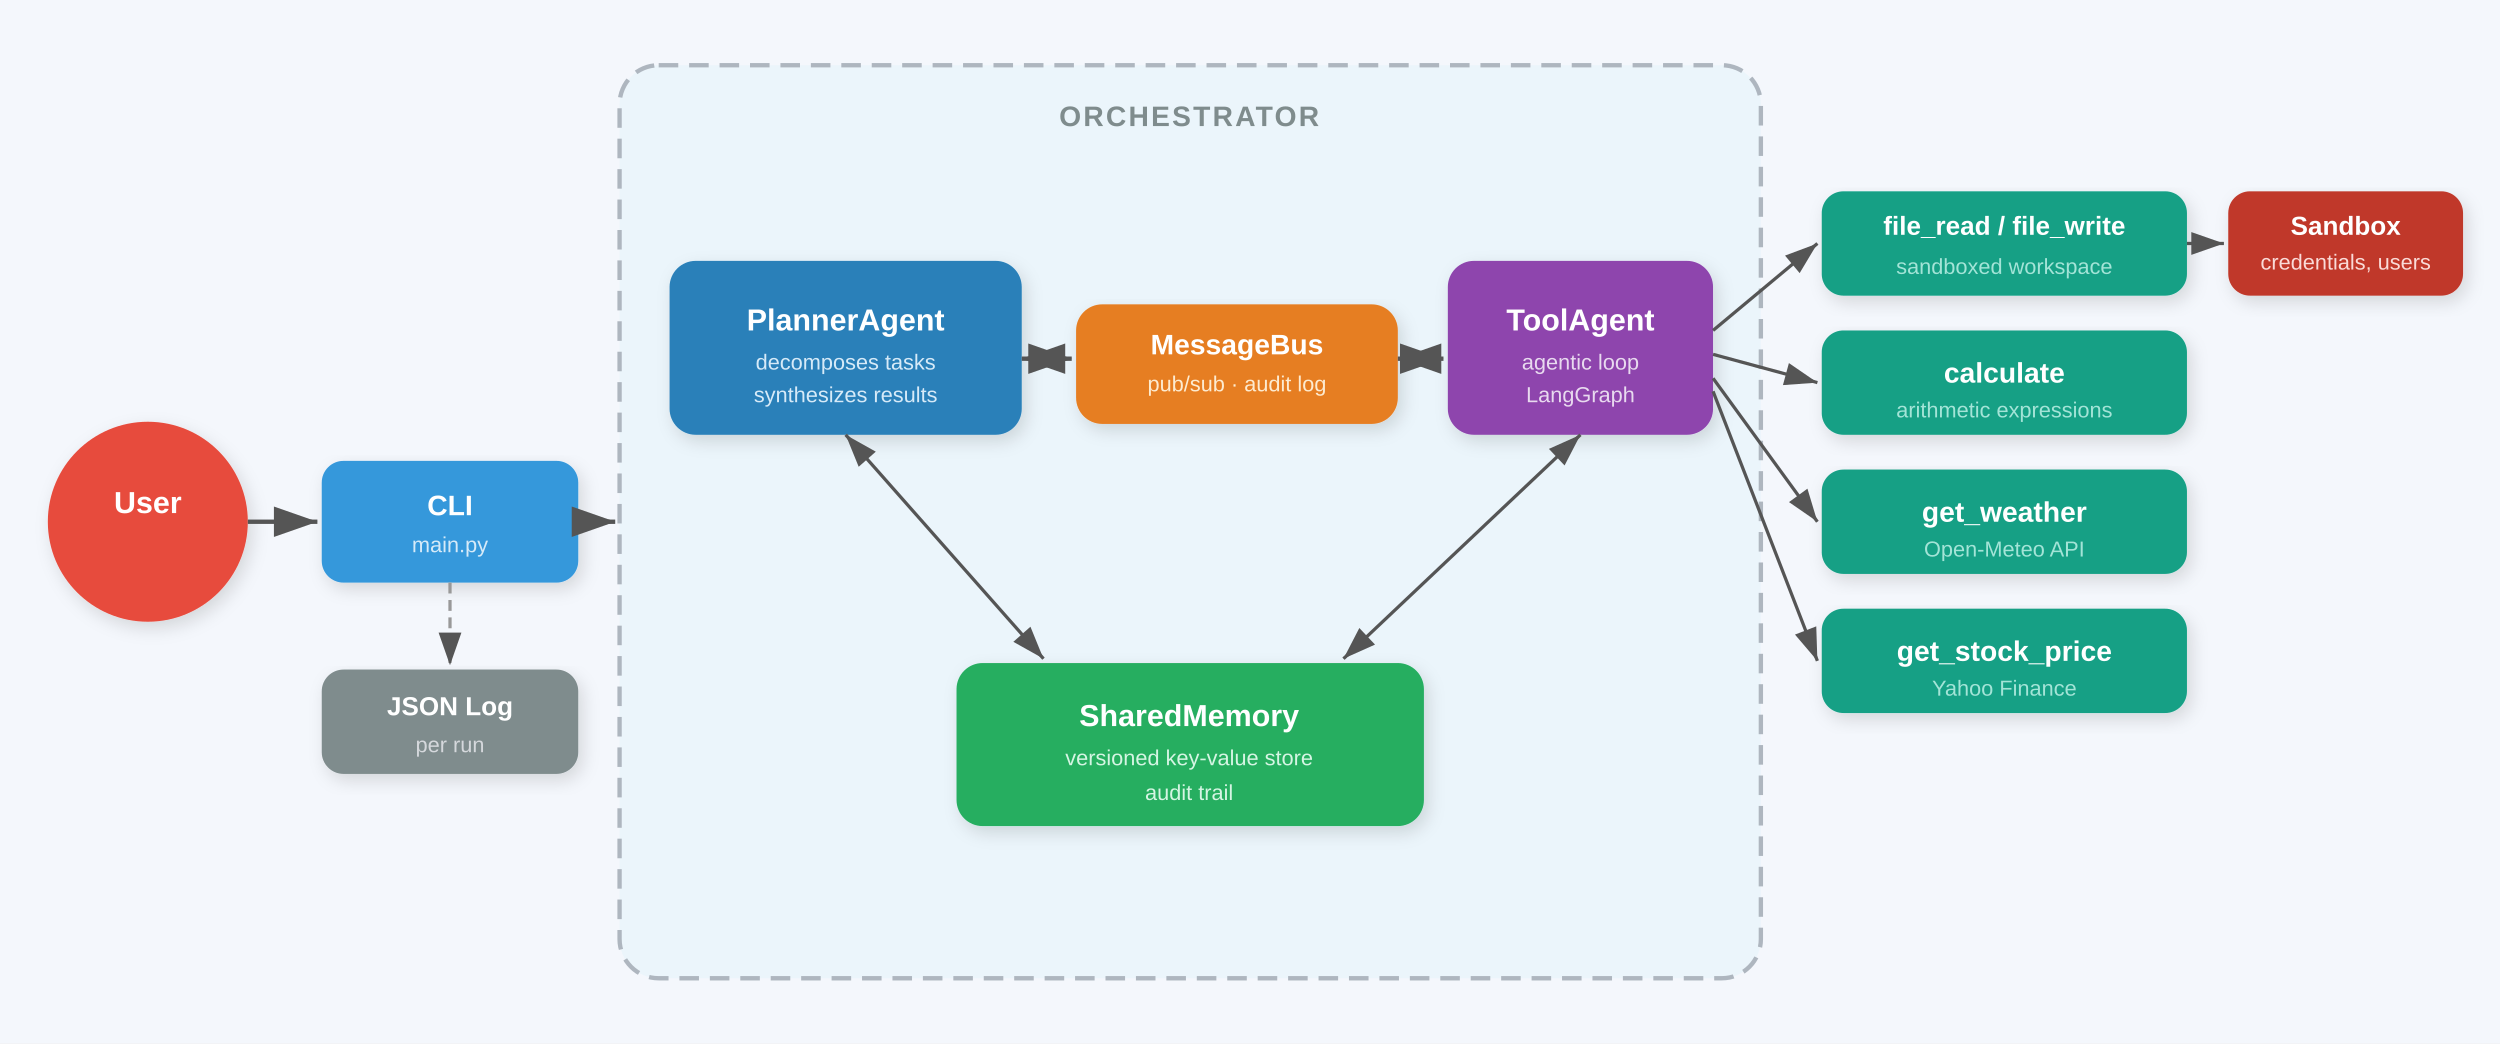
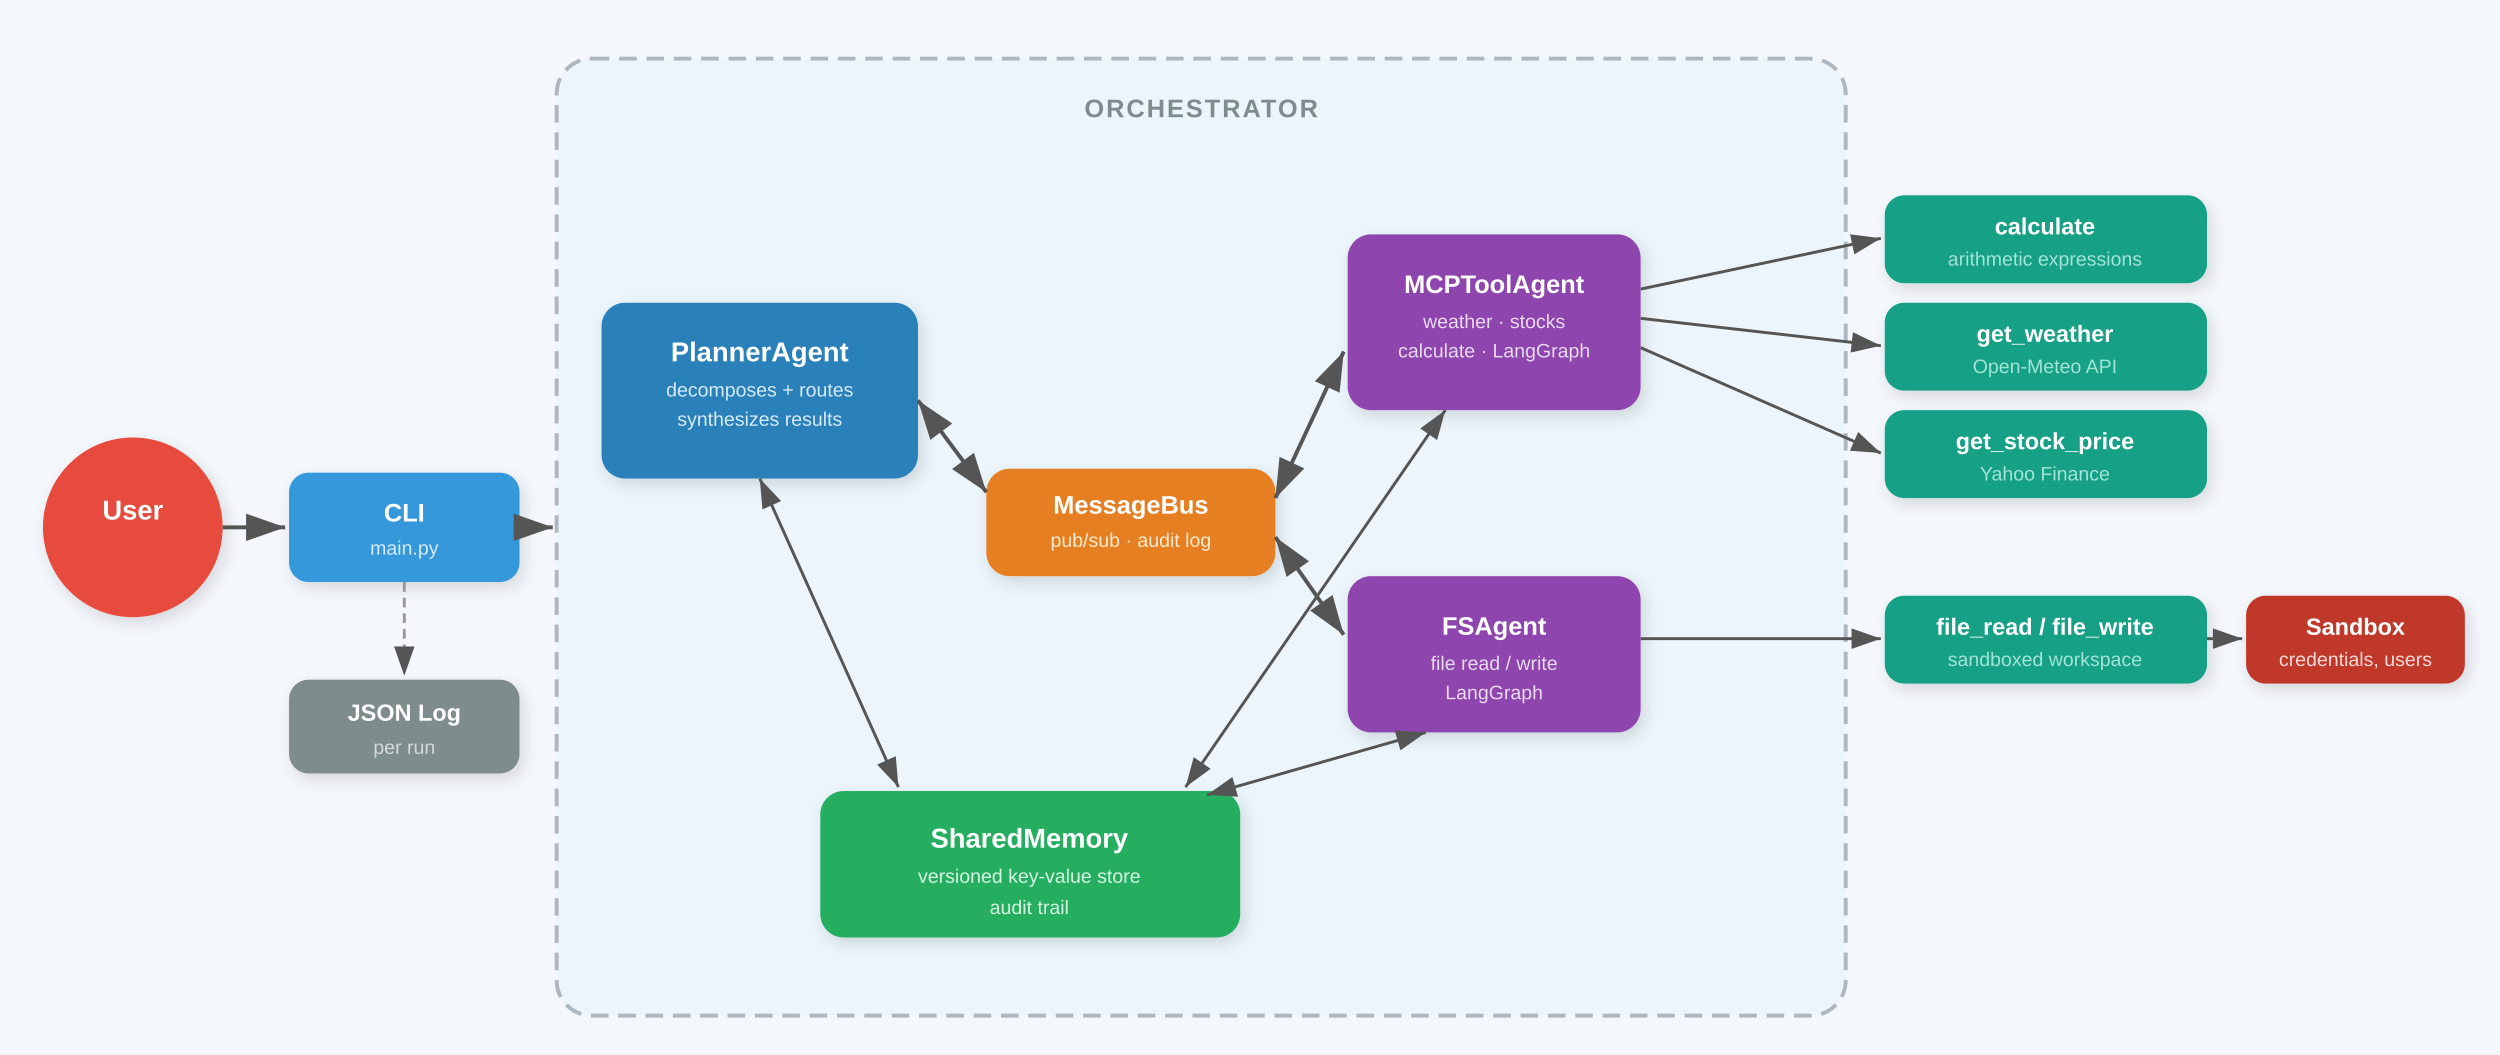
- <svg xmlns="http://www.w3.org/2000/svg" width="1150" height="480" font-family="Arial, sans-serif">
+ <svg xmlns="http://www.w3.org/2000/svg" width="1280" height="540" font-family="Arial, sans-serif">
  <defs>
    <marker id="arr" markerWidth="10" markerHeight="7" refX="10" refY="3.5" orient="auto">
      <polygon points="0 0, 10 3.5, 0 7" fill="#555" />
    </marker>
    <marker id="arr-rev" markerWidth="10" markerHeight="7" refX="0" refY="3.5" orient="auto">
      <polygon points="10 0, 0 3.5, 10 7" fill="#555" />
    </marker>
    <filter id="shadow" x="-10%" y="-10%" width="120%" height="130%">
      <feDropShadow dx="2" dy="3" stdDeviation="4" flood-color="#00000022" />
    </filter>
  </defs>
-   <rect width="1150" height="480" fill="#F4F7FC" />
-   <rect x="285" y="30" width="525" height="420" rx="18" fill="#EBF5FB" stroke="#AEB6BF" stroke-width="2" stroke-dasharray="9,5" />
-   <text x="547" y="58" text-anchor="middle" font-size="13" fill="#7F8C8D" font-weight="bold" letter-spacing="1">ORCHESTRATOR</text>
-   <circle cx="68" cy="240" r="46" fill="#E74C3C" filter="url(#shadow)" />
-   <text x="68" y="236" text-anchor="middle" font-size="14" fill="white" font-weight="bold">User</text>
-   <rect x="148" y="212" width="118" height="56" rx="10" fill="#3498DB" filter="url(#shadow)" />
-   <text x="207" y="237" text-anchor="middle" font-size="13" fill="white" font-weight="bold">CLI</text>
-   <text x="207" y="254" text-anchor="middle" font-size="10" fill="#D6EAF8">main.py</text>
-   <rect x="148" y="308" width="118" height="48" rx="10" fill="#7F8C8D" filter="url(#shadow)" />
-   <text x="207" y="329" text-anchor="middle" font-size="12" fill="white" font-weight="bold">JSON Log</text>
-   <text x="207" y="346" text-anchor="middle" font-size="10" fill="#D5D8DC">per run</text>
-   <rect x="308" y="120" width="162" height="80" rx="12" fill="#2980B9" filter="url(#shadow)" />
-   <text x="389" y="152" text-anchor="middle" font-size="14" fill="white" font-weight="bold">PlannerAgent</text>
-   <text x="389" y="170" text-anchor="middle" font-size="10" fill="#D6EAF8">decomposes tasks</text>
-   <text x="389" y="185" text-anchor="middle" font-size="10" fill="#D6EAF8">synthesizes results</text>
-   <rect x="495" y="140" width="148" height="55" rx="12" fill="#E67E22" filter="url(#shadow)" />
-   <text x="569" y="163" text-anchor="middle" font-size="13" fill="white" font-weight="bold">MessageBus</text>
-   <text x="569" y="180" text-anchor="middle" font-size="10" fill="#FDEBD0">pub/sub · audit log</text>
-   <rect x="666" y="120" width="122" height="80" rx="12" fill="#8E44AD" filter="url(#shadow)" />
-   <text x="727" y="152" text-anchor="middle" font-size="14" fill="white" font-weight="bold">ToolAgent</text>
-   <text x="727" y="170" text-anchor="middle" font-size="10" fill="#E8DAEF">agentic loop</text>
-   <text x="727" y="185" text-anchor="middle" font-size="10" fill="#E8DAEF">LangGraph</text>
-   <rect x="440" y="305" width="215" height="75" rx="12" fill="#27AE60" filter="url(#shadow)" />
-   <text x="547" y="334" text-anchor="middle" font-size="14" fill="white" font-weight="bold">SharedMemory</text>
-   <text x="547" y="352" text-anchor="middle" font-size="10" fill="#D5F5E3">versioned key-value store</text>
-   <text x="547" y="368" text-anchor="middle" font-size="10" fill="#D5F5E3">audit trail</text>
-   <rect x="838" y="88" width="168" height="48" rx="10" fill="#16A085" filter="url(#shadow)" />
-   <text x="922" y="108" text-anchor="middle" font-size="12" fill="white" font-weight="bold">file_read / file_write</text>
-   <text x="922" y="126" text-anchor="middle" font-size="10" fill="#A3E4D7">sandboxed workspace</text>
-   <rect x="838" y="152" width="168" height="48" rx="10" fill="#16A085" filter="url(#shadow)" />
-   <text x="922" y="176" text-anchor="middle" font-size="13" fill="white" font-weight="bold">calculate</text>
-   <text x="922" y="192" text-anchor="middle" font-size="10" fill="#A3E4D7">arithmetic expressions</text>
-   <rect x="838" y="216" width="168" height="48" rx="10" fill="#16A085" filter="url(#shadow)" />
-   <text x="922" y="240" text-anchor="middle" font-size="13" fill="white" font-weight="bold">get_weather</text>
-   <text x="922" y="256" text-anchor="middle" font-size="10" fill="#A3E4D7">Open-Meteo API</text>
-   <rect x="838" y="280" width="168" height="48" rx="10" fill="#16A085" filter="url(#shadow)" />
-   <text x="922" y="304" text-anchor="middle" font-size="13" fill="white" font-weight="bold">get_stock_price</text>
-   <text x="922" y="320" text-anchor="middle" font-size="10" fill="#A3E4D7">Yahoo Finance</text>
-   <rect x="1025" y="88" width="108" height="48" rx="10" fill="#C0392B" filter="url(#shadow)" />
-   <text x="1079" y="108" text-anchor="middle" font-size="12" fill="white" font-weight="bold">Sandbox</text>
-   <text x="1079" y="124" text-anchor="middle" font-size="10" fill="#FADBD8">credentials, users</text>
-   <line x1="114" y1="240" x2="146" y2="240" stroke="#555" stroke-width="2" marker-end="url(#arr)" />
-   <line x1="266" y1="240" x2="283" y2="240" stroke="#555" stroke-width="2" marker-end="url(#arr)" />
-   <line x1="207" y1="268" x2="207" y2="306" stroke="#999" stroke-width="1.5" stroke-dasharray="5,3" marker-end="url(#arr)" />
-   <line x1="470" y1="165" x2="493" y2="165" stroke="#555" stroke-width="2" marker-start="url(#arr-rev)" marker-end="url(#arr)" />
-   <line x1="643" y1="165" x2="664" y2="165" stroke="#555" stroke-width="2" marker-start="url(#arr-rev)" marker-end="url(#arr)" />
-   <line x1="389" y1="200" x2="480" y2="303" stroke="#555" stroke-width="1.5" marker-start="url(#arr-rev)" marker-end="url(#arr)" />
-   <line x1="727" y1="200" x2="618" y2="303" stroke="#555" stroke-width="1.5" marker-start="url(#arr-rev)" marker-end="url(#arr)" />
-   <line x1="788" y1="152" x2="836" y2="112" stroke="#555" stroke-width="1.5" marker-end="url(#arr)" />
-   <line x1="788" y1="163" x2="836" y2="176" stroke="#555" stroke-width="1.5" marker-end="url(#arr)" />
-   <line x1="788" y1="174" x2="836" y2="240" stroke="#555" stroke-width="1.5" marker-end="url(#arr)" />
-   <line x1="788" y1="180" x2="836" y2="304" stroke="#555" stroke-width="1.5" marker-end="url(#arr)" />
-   <line x1="1006" y1="112" x2="1023" y2="112" stroke="#555" stroke-width="1.5" marker-end="url(#arr)" />
+   <rect width="1280" height="540" fill="#F4F7FC" />
+   <rect x="285" y="30" width="660" height="490" rx="18" fill="#EBF5FB" stroke="#AEB6BF" stroke-width="2" stroke-dasharray="9,5" />
+   <text x="615" y="60" text-anchor="middle" font-size="13" fill="#7F8C8D" font-weight="bold" letter-spacing="1">ORCHESTRATOR</text>
+   <circle cx="68" cy="270" r="46" fill="#E74C3C" filter="url(#shadow)" />
+   <text x="68" y="266" text-anchor="middle" font-size="14" fill="white" font-weight="bold">User</text>
+   <rect x="148" y="242" width="118" height="56" rx="10" fill="#3498DB" filter="url(#shadow)" />
+   <text x="207" y="267" text-anchor="middle" font-size="13" fill="white" font-weight="bold">CLI</text>
+   <text x="207" y="284" text-anchor="middle" font-size="10" fill="#D6EAF8">main.py</text>
+   <rect x="148" y="348" width="118" height="48" rx="10" fill="#7F8C8D" filter="url(#shadow)" />
+   <text x="207" y="369" text-anchor="middle" font-size="12" fill="white" font-weight="bold">JSON Log</text>
+   <text x="207" y="386" text-anchor="middle" font-size="10" fill="#D5D8DC">per run</text>
+   <rect x="308" y="155" width="162" height="90" rx="12" fill="#2980B9" filter="url(#shadow)" />
+   <text x="389" y="185" text-anchor="middle" font-size="14" fill="white" font-weight="bold">PlannerAgent</text>
+   <text x="389" y="203" text-anchor="middle" font-size="10" fill="#D6EAF8">decomposes + routes</text>
+   <text x="389" y="218" text-anchor="middle" font-size="10" fill="#D6EAF8">synthesizes results</text>
+   <rect x="505" y="240" width="148" height="55" rx="12" fill="#E67E22" filter="url(#shadow)" />
+   <text x="579" y="263" text-anchor="middle" font-size="13" fill="white" font-weight="bold">MessageBus</text>
+   <text x="579" y="280" text-anchor="middle" font-size="10" fill="#FDEBD0">pub/sub · audit log</text>
+   <rect x="690" y="120" width="150" height="90" rx="12" fill="#8E44AD" filter="url(#shadow)" />
+   <text x="765" y="150" text-anchor="middle" font-size="13" fill="white" font-weight="bold">MCPToolAgent</text>
+   <text x="765" y="168" text-anchor="middle" font-size="10" fill="#E8DAEF">weather · stocks</text>
+   <text x="765" y="183" text-anchor="middle" font-size="10" fill="#E8DAEF">calculate · LangGraph</text>
+   <rect x="690" y="295" width="150" height="80" rx="12" fill="#8E44AD" filter="url(#shadow)" />
+   <text x="765" y="325" text-anchor="middle" font-size="13" fill="white" font-weight="bold">FSAgent</text>
+   <text x="765" y="343" text-anchor="middle" font-size="10" fill="#E8DAEF">file read / write</text>
+   <text x="765" y="358" text-anchor="middle" font-size="10" fill="#E8DAEF">LangGraph</text>
+   <rect x="420" y="405" width="215" height="75" rx="12" fill="#27AE60" filter="url(#shadow)" />
+   <text x="527" y="434" text-anchor="middle" font-size="14" fill="white" font-weight="bold">SharedMemory</text>
+   <text x="527" y="452" text-anchor="middle" font-size="10" fill="#D5F5E3">versioned key-value store</text>
+   <text x="527" y="468" text-anchor="middle" font-size="10" fill="#D5F5E3">audit trail</text>
+   <rect x="965" y="100" width="165" height="45" rx="10" fill="#16A085" filter="url(#shadow)" />
+   <text x="1047" y="120" text-anchor="middle" font-size="12" fill="white" font-weight="bold">calculate</text>
+   <text x="1047" y="136" text-anchor="middle" font-size="10" fill="#A3E4D7">arithmetic expressions</text>
+   <rect x="965" y="155" width="165" height="45" rx="10" fill="#16A085" filter="url(#shadow)" />
+   <text x="1047" y="175" text-anchor="middle" font-size="12" fill="white" font-weight="bold">get_weather</text>
+   <text x="1047" y="191" text-anchor="middle" font-size="10" fill="#A3E4D7">Open-Meteo API</text>
+   <rect x="965" y="210" width="165" height="45" rx="10" fill="#16A085" filter="url(#shadow)" />
+   <text x="1047" y="230" text-anchor="middle" font-size="12" fill="white" font-weight="bold">get_stock_price</text>
+   <text x="1047" y="246" text-anchor="middle" font-size="10" fill="#A3E4D7">Yahoo Finance</text>
+   <rect x="965" y="305" width="165" height="45" rx="10" fill="#16A085" filter="url(#shadow)" />
+   <text x="1047" y="325" text-anchor="middle" font-size="12" fill="white" font-weight="bold">file_read / file_write</text>
+   <text x="1047" y="341" text-anchor="middle" font-size="10" fill="#A3E4D7">sandboxed workspace</text>
+   <rect x="1150" y="305" width="112" height="45" rx="10" fill="#C0392B" filter="url(#shadow)" />
+   <text x="1206" y="325" text-anchor="middle" font-size="12" fill="white" font-weight="bold">Sandbox</text>
+   <text x="1206" y="341" text-anchor="middle" font-size="10" fill="#FADBD8">credentials, users</text>
+   <line x1="114" y1="270" x2="146" y2="270" stroke="#555" stroke-width="2" marker-end="url(#arr)" />
+   <line x1="266" y1="270" x2="283" y2="270" stroke="#555" stroke-width="2" marker-end="url(#arr)" />
+   <line x1="207" y1="298" x2="207" y2="346" stroke="#999" stroke-width="1.5" stroke-dasharray="5,3" marker-end="url(#arr)" />
+   <line x1="470" y1="205" x2="505" y2="252" stroke="#555" stroke-width="2" marker-start="url(#arr-rev)" marker-end="url(#arr)" />
+   <line x1="653" y1="255" x2="688" y2="180" stroke="#555" stroke-width="2" marker-start="url(#arr-rev)" marker-end="url(#arr)" />
+   <line x1="653" y1="275" x2="688" y2="325" stroke="#555" stroke-width="2" marker-start="url(#arr-rev)" marker-end="url(#arr)" />
+   <line x1="389" y1="245" x2="460" y2="403" stroke="#555" stroke-width="1.5" marker-start="url(#arr-rev)" marker-end="url(#arr)" />
+   <line x1="740" y1="210" x2="607" y2="403" stroke="#555" stroke-width="1.5" marker-start="url(#arr-rev)" marker-end="url(#arr)" />
+   <line x1="730" y1="375" x2="618" y2="407" stroke="#555" stroke-width="1.5" marker-start="url(#arr-rev)" marker-end="url(#arr)" />
+   <line x1="840" y1="148" x2="963" y2="122" stroke="#555" stroke-width="1.5" marker-end="url(#arr)" />
+   <line x1="840" y1="163" x2="963" y2="177" stroke="#555" stroke-width="1.5" marker-end="url(#arr)" />
+   <line x1="840" y1="178" x2="963" y2="232" stroke="#555" stroke-width="1.5" marker-end="url(#arr)" />
+   <line x1="840" y1="327" x2="963" y2="327" stroke="#555" stroke-width="1.5" marker-end="url(#arr)" />
+   <line x1="1130" y1="327" x2="1148" y2="327" stroke="#555" stroke-width="1.5" marker-end="url(#arr)" />
</svg>
